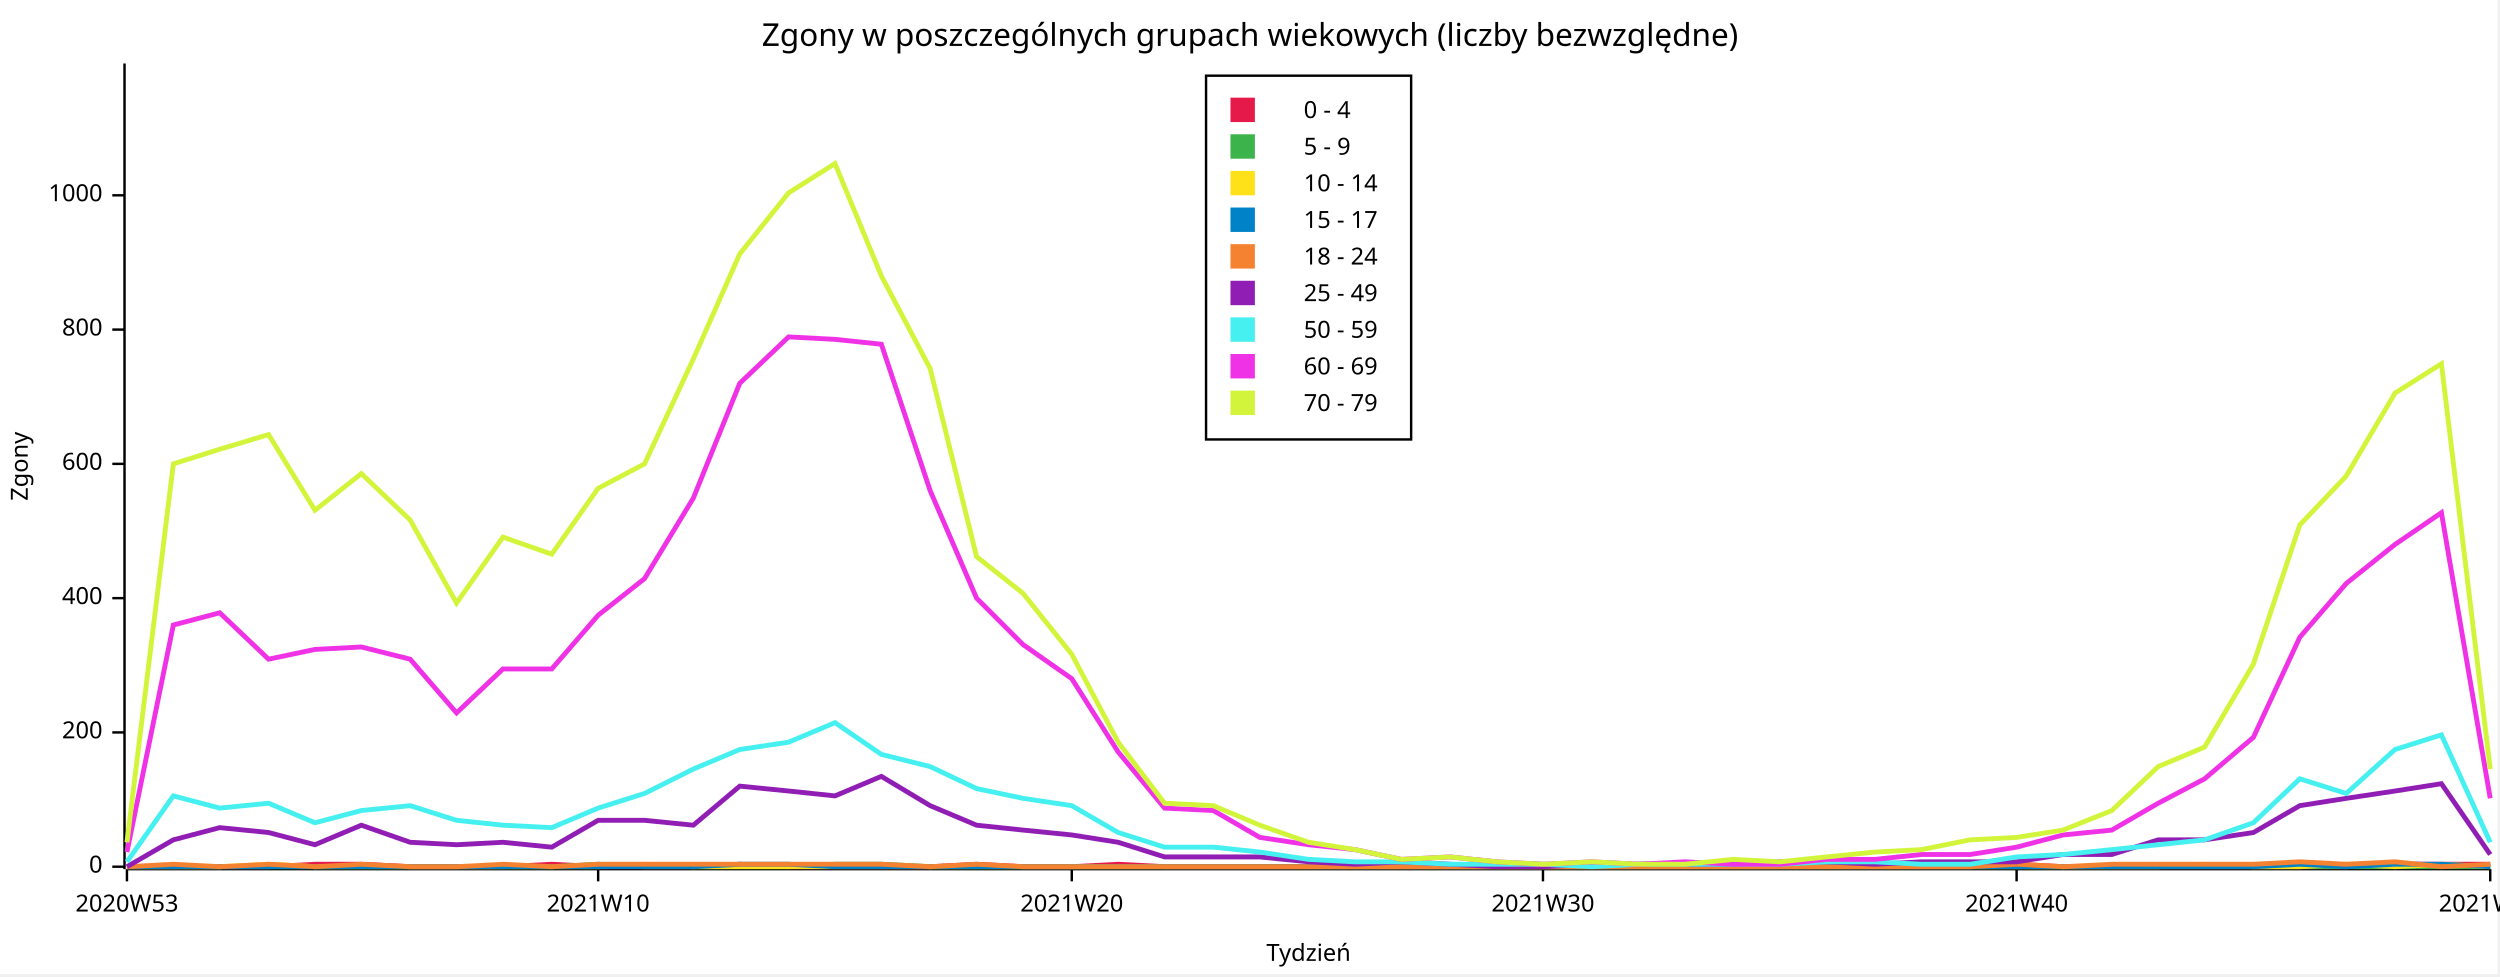
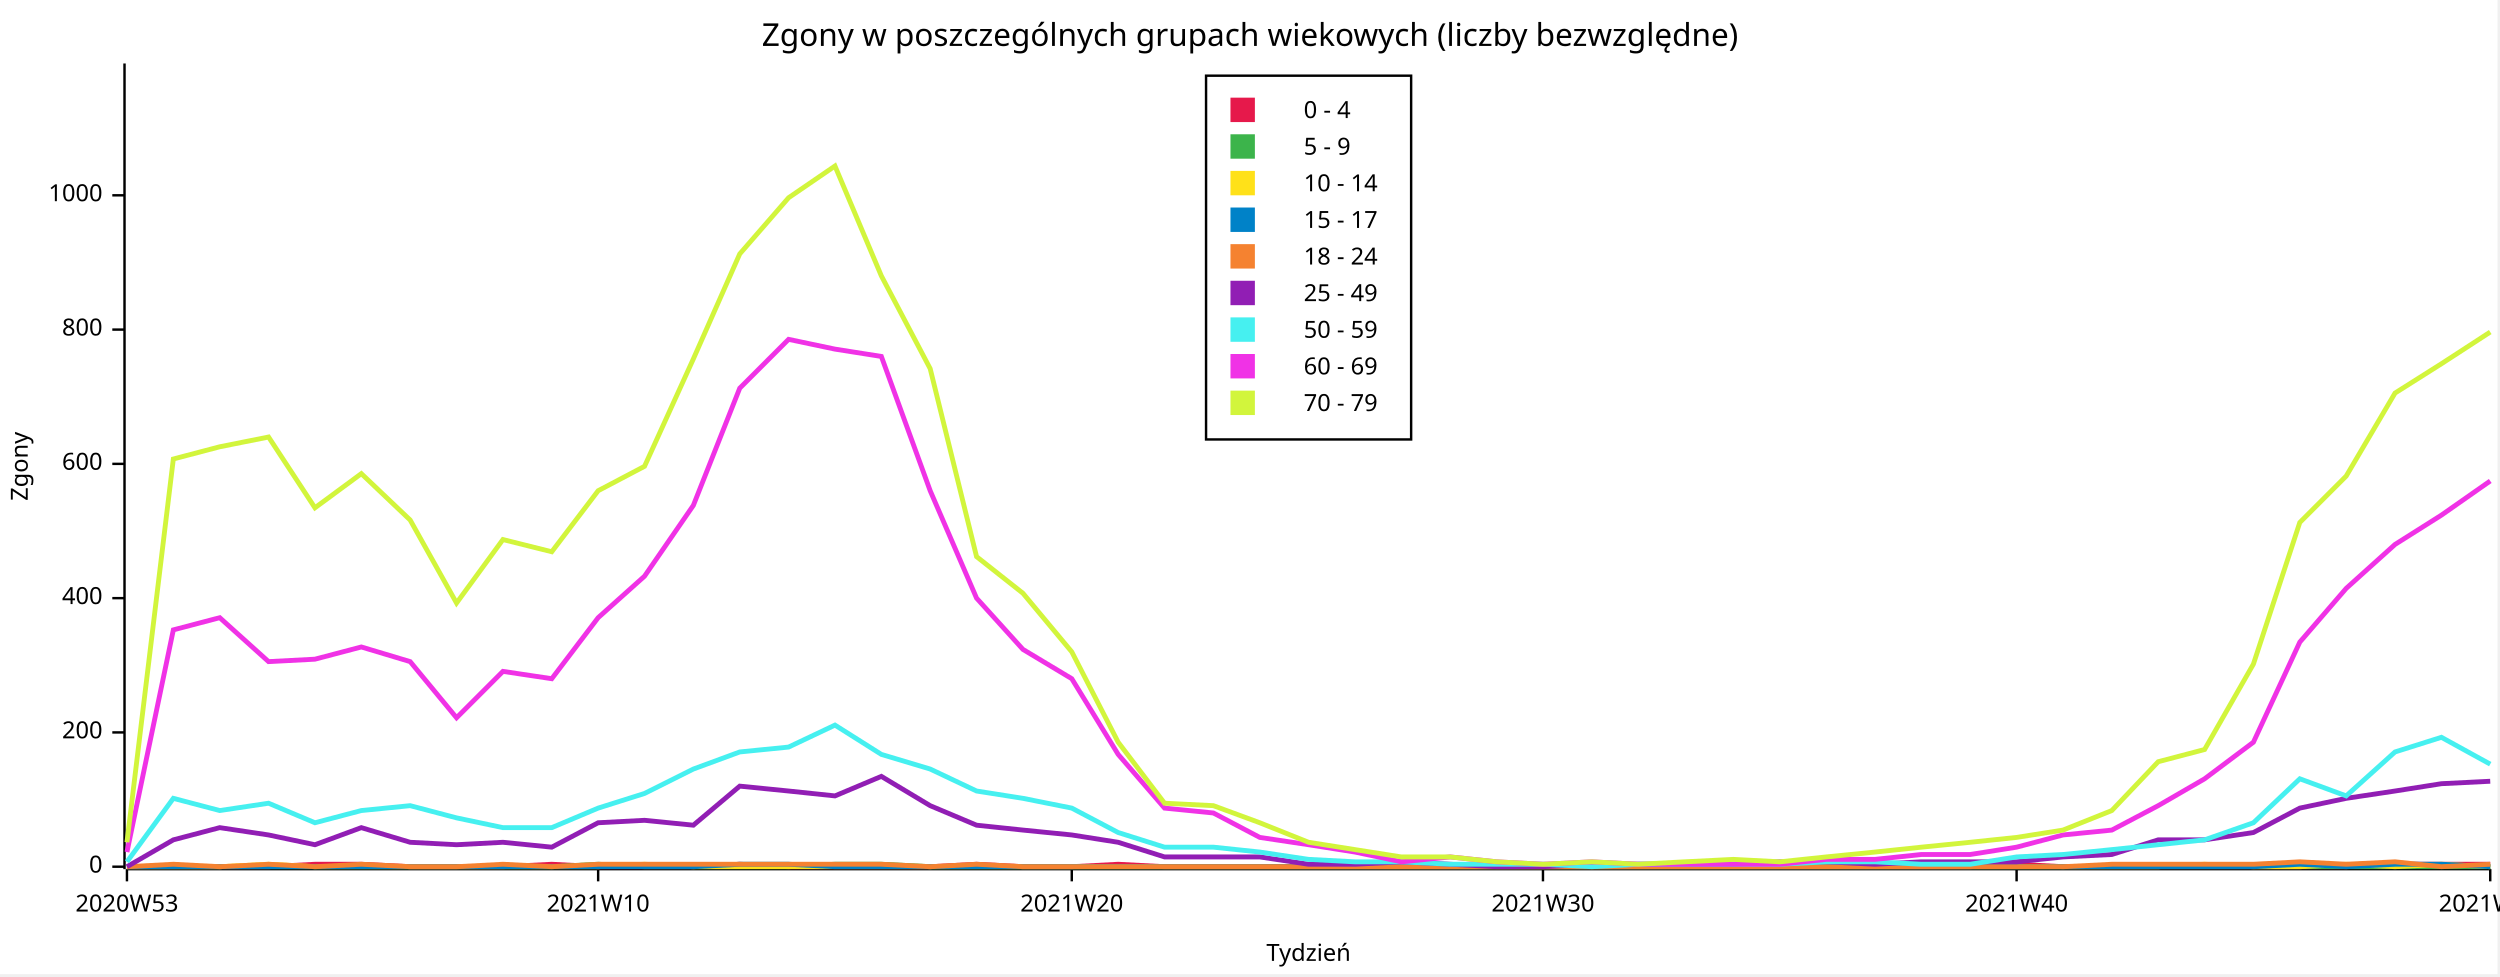
<svg xmlns="http://www.w3.org/2000/svg" width="1024" height="400" viewBox="0 0 1024 400">
  <rect x="0" y="0" width="1023" height="399" opacity="1" fill="#FFFFFF" stroke="none" />
  <text x="512" y="9" dy="0.76em" text-anchor="middle" font-family="sans-serif" font-size="12.903" opacity="1" fill="#000000">
Zgony w poszczególnych grupach wiekowych (liczby bezwzględne)
</text>
  <text x="4" y="191" dy="0.76em" text-anchor="middle" font-family="sans-serif" font-size="9.677" opacity="1" fill="#000000" transform="rotate(270, 4, 191)">
Zgony
</text>
  <text x="536" y="396" dy="-0.5ex" text-anchor="middle" font-family="sans-serif" font-size="9.677" opacity="1" fill="#000000">
Tydzień
</text>
  <polyline fill="none" opacity="1" stroke="#000000" stroke-width="1" points="51,26 51,356 " />
  <text x="42" y="355" dy="0.5ex" text-anchor="end" font-family="sans-serif" font-size="9.677" opacity="1" fill="#000000">
0
</text>
  <polyline fill="none" opacity="1" stroke="#000000" stroke-width="1" points="46,355 51,355 " />
  <text x="42" y="300" dy="0.5ex" text-anchor="end" font-family="sans-serif" font-size="9.677" opacity="1" fill="#000000">
200
</text>
  <polyline fill="none" opacity="1" stroke="#000000" stroke-width="1" points="46,300 51,300 " />
  <text x="42" y="245" dy="0.5ex" text-anchor="end" font-family="sans-serif" font-size="9.677" opacity="1" fill="#000000">
400
</text>
  <polyline fill="none" opacity="1" stroke="#000000" stroke-width="1" points="46,245 51,245 " />
  <text x="42" y="190" dy="0.5ex" text-anchor="end" font-family="sans-serif" font-size="9.677" opacity="1" fill="#000000">
600
</text>
  <polyline fill="none" opacity="1" stroke="#000000" stroke-width="1" points="46,190 51,190 " />
  <text x="42" y="135" dy="0.5ex" text-anchor="end" font-family="sans-serif" font-size="9.677" opacity="1" fill="#000000">
800
</text>
  <polyline fill="none" opacity="1" stroke="#000000" stroke-width="1" points="46,135 51,135 " />
  <text x="42" y="80" dy="0.5ex" text-anchor="end" font-family="sans-serif" font-size="9.677" opacity="1" fill="#000000">
1000
</text>
  <polyline fill="none" opacity="1" stroke="#000000" stroke-width="1" points="46,80 51,80 " />
  <polyline fill="none" opacity="1" stroke="#000000" stroke-width="1" points="52,356 1020,356 " />
  <text x="52" y="366" dy="0.76em" text-anchor="middle" font-family="sans-serif" font-size="9.677" opacity="1" fill="#000000">
2020W53
</text>
  <polyline fill="none" opacity="1" stroke="#000000" stroke-width="1" points="52,356 52,361 " />
  <text x="245" y="366" dy="0.76em" text-anchor="middle" font-family="sans-serif" font-size="9.677" opacity="1" fill="#000000">
2021W10
</text>
  <polyline fill="none" opacity="1" stroke="#000000" stroke-width="1" points="245,356 245,361 " />
  <text x="439" y="366" dy="0.76em" text-anchor="middle" font-family="sans-serif" font-size="9.677" opacity="1" fill="#000000">
2021W20
</text>
  <polyline fill="none" opacity="1" stroke="#000000" stroke-width="1" points="439,356 439,361 " />
  <text x="632" y="366" dy="0.76em" text-anchor="middle" font-family="sans-serif" font-size="9.677" opacity="1" fill="#000000">
2021W30
</text>
  <polyline fill="none" opacity="1" stroke="#000000" stroke-width="1" points="632,356 632,361 " />
  <text x="826" y="366" dy="0.76em" text-anchor="middle" font-family="sans-serif" font-size="9.677" opacity="1" fill="#000000">
2021W40
</text>
  <polyline fill="none" opacity="1" stroke="#000000" stroke-width="1" points="826,356 826,361 " />
  <text x="1020" y="366" dy="0.76em" text-anchor="middle" font-family="sans-serif" font-size="9.677" opacity="1" fill="#000000">
2021W50
</text>
  <polyline fill="none" opacity="1" stroke="#000000" stroke-width="1" points="1020,356 1020,361 " />
  <polyline fill="none" opacity="1" stroke="#E6194B" stroke-width="2" points="52,355 71,355 90,355 110,355 129,354 148,354 168,355 187,355 206,355 226,354 245,355 264,355 284,355 303,354 323,355 342,355 361,355 381,355 400,354 419,355 439,355 458,354 477,355 497,355 516,355 536,355 555,355 574,355 594,355 613,355 632,355 652,355 671,355 690,355 710,355 729,355 748,355 768,355 787,355 807,355 826,354 845,355 865,355 884,355 903,355 923,355 942,355 961,355 981,354 1000,354 1020,354 " />
  <polyline fill="none" opacity="1" stroke="#3CB44B" stroke-width="2" points="52,355 71,355 90,355 110,355 129,355 148,355 168,355 187,355 206,355 226,355 245,354 264,355 284,355 303,355 323,355 342,354 361,354 381,355 400,355 419,355 439,355 458,355 477,355 497,355 516,355 536,355 555,355 574,355 594,355 613,355 632,355 652,355 671,355 690,355 710,355 729,355 748,355 768,355 787,355 807,355 826,355 845,355 865,355 884,355 903,355 923,355 942,355 961,355 981,355 1000,355 1020,355 " />
  <polyline fill="none" opacity="1" stroke="#FFE119" stroke-width="2" points="52,355 71,355 90,355 110,354 129,355 148,355 168,355 187,355 206,355 226,355 245,355 264,354 284,355 303,355 323,355 342,355 361,355 381,355 400,355 419,355 439,355 458,355 477,355 497,355 516,355 536,355 555,355 574,355 594,355 613,355 632,355 652,355 671,355 690,355 710,355 729,355 748,355 768,355 787,355 807,355 826,355 845,355 865,355 884,355 903,354 923,355 942,355 961,354 981,355 1000,354 1020,355 " />
  <polyline fill="none" opacity="1" stroke="#0082C8" stroke-width="2" points="52,355 71,355 90,355 110,355 129,355 148,355 168,355 187,355 206,355 226,355 245,355 264,355 284,355 303,354 323,354 342,355 361,355 381,355 400,355 419,355 439,355 458,355 477,355 497,355 516,355 536,355 555,355 574,355 594,355 613,355 632,355 652,355 671,355 690,355 710,355 729,355 748,355 768,355 787,355 807,355 826,355 845,355 865,355 884,355 903,355 923,355 942,354 961,355 981,354 1000,354 1020,355 " />
-   <polyline fill="none" opacity="1" stroke="#F58230" stroke-width="2" points="52,355 71,354 90,355 110,354 129,355 148,354 168,355 187,355 206,354 226,355 245,354 264,354 284,354 303,354 323,354 342,354 361,354 381,355 400,354 419,355 439,355 458,355 477,355 497,355 516,355 536,355 555,355 574,355 594,355 613,355 632,355 652,355 671,355 690,355 710,355 729,355 748,355 768,355 787,355 807,355 826,354 845,355 865,354 884,354 903,354 923,354 942,353 961,354 981,353 1000,355 1020,354 " />
-   <polyline fill="none" opacity="1" stroke="#911EB4" stroke-width="2" points="52,355 71,344 90,339 110,341 129,346 148,338 168,345 187,346 206,345 226,347 245,336 264,336 284,338 303,322 323,324 342,326 361,318 381,330 400,338 419,340 439,342 458,345 477,351 497,351 516,351 536,353 555,354 574,353 594,354 613,355 632,355 652,354 671,354 690,354 710,354 729,353 748,353 768,354 787,353 807,353 826,353 845,350 865,350 884,344 903,344 923,341 942,330 961,327 981,324 1000,321 1020,350 " />
-   <polyline fill="none" opacity="1" stroke="#46F0F0" stroke-width="2" points="52,353 71,326 90,331 110,329 129,337 148,332 168,330 187,336 206,338 226,339 245,331 264,325 284,315 303,307 323,304 342,296 361,309 381,314 400,323 419,327 439,330 458,341 477,347 497,347 516,349 536,352 555,353 574,353 594,354 613,354 632,354 652,355 671,354 690,354 710,354 729,354 748,353 768,353 787,354 807,354 826,351 845,350 865,348 884,346 903,344 923,337 942,319 961,325 981,307 1000,301 1020,345 " />
-   <polyline fill="none" opacity="1" stroke="#F032E6" stroke-width="2" points="52,349 71,256 90,251 110,270 129,266 148,265 168,270 187,292 206,274 226,274 245,252 264,237 284,204 303,157 323,138 342,139 361,141 381,201 400,245 419,264 439,278 458,308 477,331 497,332 516,343 536,346 555,348 574,352 594,351 613,353 632,354 652,353 671,354 690,353 710,354 729,354 748,352 768,352 787,350 807,350 826,347 845,342 865,340 884,329 903,319 923,302 942,261 961,239 981,223 1000,210 1020,327 " />
-   <polyline fill="none" opacity="1" stroke="#D2F53C" stroke-width="2" points="52,345 71,190 90,184 110,178 129,209 148,194 168,213 187,247 206,220 226,227 245,200 264,190 284,147 303,104 323,79 342,67 361,113 381,151 400,228 419,243 439,268 458,304 477,329 497,330 516,338 536,345 555,348 574,352 594,351 613,353 632,354 652,353 671,354 690,354 710,352 729,353 748,351 768,349 787,348 807,344 826,343 845,340 865,332 884,314 903,306 923,272 942,215 961,195 981,161 1000,149 1020,315 " />
+   <polyline fill="none" opacity="1" stroke="#F58230" stroke-width="2" points="52,355 71,354 90,355 110,354 129,355 148,354 168,355 187,355 206,354 226,355 245,354 264,354 284,354 303,354 323,354 342,354 361,354 381,355 400,354 419,355 439,355 458,355 477,355 497,355 516,355 536,355 555,355 574,355 594,355 613,355 632,355 652,355 671,355 690,355 710,355 729,355 748,355 768,355 787,355 807,355 826,355 845,355 865,354 884,354 903,354 923,354 942,353 961,354 981,353 1000,355 1020,354 " />
+   <polyline fill="none" opacity="1" stroke="#911EB4" stroke-width="2" points="52,355 71,344 90,339 110,342 129,346 148,339 168,345 187,346 206,345 226,347 245,337 264,336 284,338 303,322 323,324 342,326 361,318 381,330 400,338 419,340 439,342 458,345 477,351 497,351 516,351 536,354 555,354 574,353 594,354 613,355 632,355 652,354 671,354 690,354 710,354 729,353 748,353 768,354 787,353 807,353 826,353 845,351 865,350 884,344 903,344 923,341 942,331 961,327 981,324 1000,321 1020,320 " />
+   <polyline fill="none" opacity="1" stroke="#46F0F0" stroke-width="2" points="52,353 71,327 90,332 110,329 129,337 148,332 168,330 187,335 206,339 226,339 245,331 264,325 284,315 303,308 323,306 342,297 361,309 381,315 400,324 419,327 439,331 458,341 477,347 497,347 516,349 536,352 555,353 574,353 594,354 613,354 632,354 652,355 671,354 690,354 710,354 729,354 748,353 768,353 787,354 807,354 826,351 845,350 865,348 884,346 903,344 923,337 942,319 961,326 981,308 1000,302 1020,313 " />
+   <polyline fill="none" opacity="1" stroke="#F032E6" stroke-width="2" points="52,349 71,258 90,253 110,271 129,270 148,265 168,271 187,294 206,275 226,278 245,253 264,236 284,207 303,159 323,139 342,143 361,146 381,201 400,245 419,266 439,278 458,309 477,331 497,333 516,343 536,346 555,349 574,353 594,351 613,353 632,354 652,353 671,354 690,354 710,354 729,354 748,352 768,352 787,350 807,350 826,347 845,342 865,340 884,330 903,319 923,304 942,263 961,241 981,223 1000,211 1020,197 " />
+   <polyline fill="none" opacity="1" stroke="#D2F53C" stroke-width="2" points="52,345 71,188 90,183 110,179 129,208 148,194 168,213 187,247 206,221 226,226 245,201 264,191 284,147 303,104 323,81 342,68 361,113 381,151 400,228 419,243 439,267 458,304 477,329 497,330 516,337 536,345 555,348 574,351 594,351 613,353 632,354 652,353 671,354 690,353 710,352 729,353 748,351 768,349 787,347 807,345 826,343 845,340 865,332 884,312 903,307 923,272 942,214 961,195 981,161 1000,149 1020,136 " />
  <rect x="494" y="31" width="84" height="149" opacity="1" fill="none" stroke="#000000" />
  <text x="534" y="41" dy="0.76em" text-anchor="start" font-family="sans-serif" font-size="9.677" opacity="1" fill="#000000">
0 - 4
</text>
  <text x="534" y="56" dy="0.76em" text-anchor="start" font-family="sans-serif" font-size="9.677" opacity="1" fill="#000000">
5 - 9
</text>
  <text x="534" y="71" dy="0.76em" text-anchor="start" font-family="sans-serif" font-size="9.677" opacity="1" fill="#000000">
10 - 14
</text>
  <text x="534" y="86" dy="0.76em" text-anchor="start" font-family="sans-serif" font-size="9.677" opacity="1" fill="#000000">
15 - 17
</text>
  <text x="534" y="101" dy="0.76em" text-anchor="start" font-family="sans-serif" font-size="9.677" opacity="1" fill="#000000">
18 - 24
</text>
  <text x="534" y="116" dy="0.76em" text-anchor="start" font-family="sans-serif" font-size="9.677" opacity="1" fill="#000000">
25 - 49
</text>
  <text x="534" y="131" dy="0.76em" text-anchor="start" font-family="sans-serif" font-size="9.677" opacity="1" fill="#000000">
50 - 59
</text>
  <text x="534" y="146" dy="0.76em" text-anchor="start" font-family="sans-serif" font-size="9.677" opacity="1" fill="#000000">
60 - 69
</text>
  <text x="534" y="161" dy="0.76em" text-anchor="start" font-family="sans-serif" font-size="9.677" opacity="1" fill="#000000">
70 - 79
</text>
  <rect x="504" y="40" width="10" height="10" opacity="1" fill="#E6194B" stroke="none" />
  <rect x="504" y="55" width="10" height="10" opacity="1" fill="#3CB44B" stroke="none" />
  <rect x="504" y="70" width="10" height="10" opacity="1" fill="#FFE119" stroke="none" />
  <rect x="504" y="85" width="10" height="10" opacity="1" fill="#0082C8" stroke="none" />
  <rect x="504" y="100" width="10" height="10" opacity="1" fill="#F58230" stroke="none" />
  <rect x="504" y="115" width="10" height="10" opacity="1" fill="#911EB4" stroke="none" />
  <rect x="504" y="130" width="10" height="10" opacity="1" fill="#46F0F0" stroke="none" />
  <rect x="504" y="145" width="10" height="10" opacity="1" fill="#F032E6" stroke="none" />
  <rect x="504" y="160" width="10" height="10" opacity="1" fill="#D2F53C" stroke="none" />
</svg>
